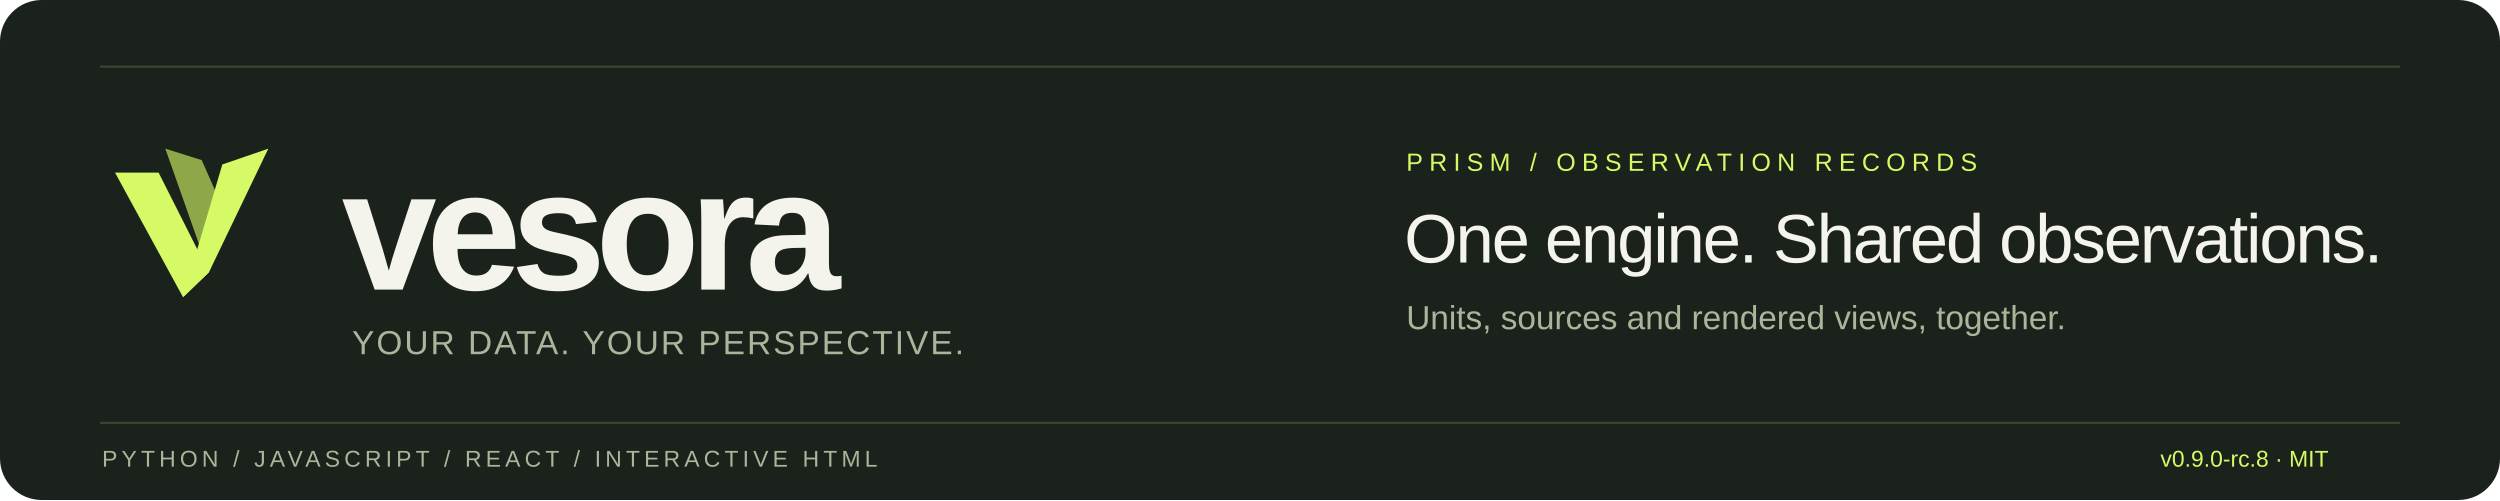
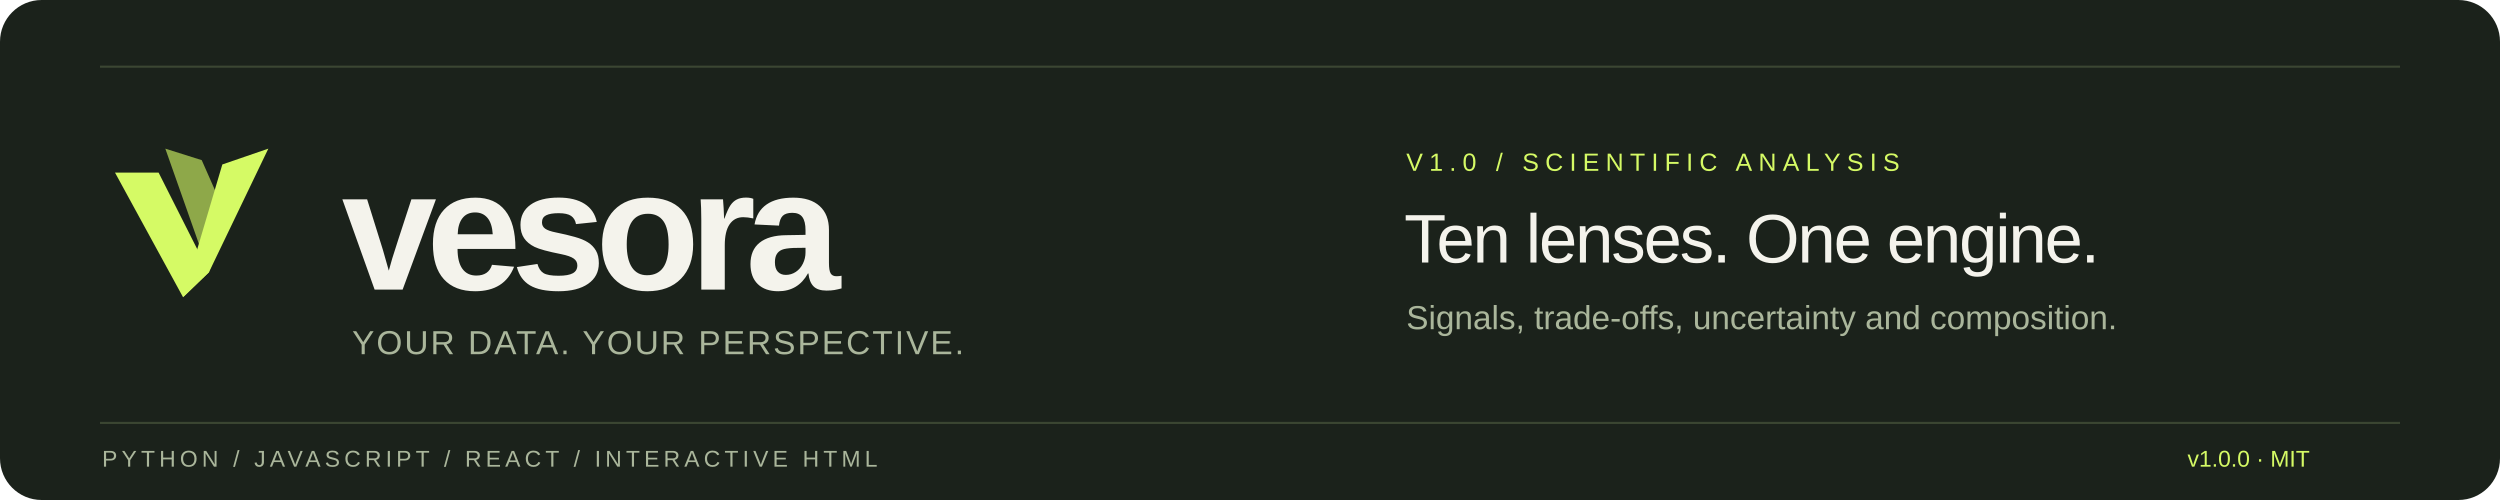
<svg xmlns="http://www.w3.org/2000/svg" width="1200" height="240" viewBox="0 0 1200 240" role="img" aria-labelledby="title desc">
  <rect width="1200" height="240" rx="20" fill="#1b221b" />
  <path d="M48 32h1104M48 203h1104" stroke="#3b4632" />
  <g transform="translate(46 61) scale(2.3)" fill="#d5fa65">
    <path d="M4 9.5h9.1l10.5 20.8-5.4 5.2L4 9.5Z" />
    <path d="m14.5 4.5 7.6 2.4 5.6 12.7-4.1 10.7L14.5 4.5Z" opacity=".62" />
    <path d="M26.4 7.8 36 4.5 23.6 30.3l-5.4 5.2 8.2-27.7Z" />
  </g>
  <text x="164" y="139" fill="#f4f3ec" font-family="Manrope,Segoe UI,Arial,sans-serif" font-size="82" font-weight="600" letter-spacing="-5">vesora</text>
  <text x="169" y="170" fill="#aab69b" font-family="Segoe UI,Arial,sans-serif" font-size="16" letter-spacing="1">YOUR DATA. YOUR PERSPECTIVE.</text>
-   <text x="675" y="82" fill="#d5fa65" font-family="Segoe UI,Arial,sans-serif" font-size="12" letter-spacing="3">PRISM / OBSERVATION RECORDS</text>
-   <text x="674" y="126" fill="#f4f3ec" font-family="Manrope,Segoe UI,Arial,sans-serif" font-size="33" font-weight="500" letter-spacing="-1">One engine. Shared observations.</text>
-   <text x="675" y="158" fill="#aab69b" font-family="Segoe UI,Arial,sans-serif" font-size="16">Units, sources and rendered views, together.</text>
+   <text x="675" y="82" fill="#d5fa65" font-family="Segoe UI,Arial,sans-serif" font-size="12" letter-spacing="3">V1.0 / SCIENTIFIC ANALYSIS</text>
+   <text x="674" y="126" fill="#f4f3ec" font-family="Manrope,Segoe UI,Arial,sans-serif" font-size="33" font-weight="500" letter-spacing="-1">Ten lenses. One engine.</text>
+   <text x="675" y="158" fill="#aab69b" font-family="Segoe UI,Arial,sans-serif" font-size="16">Signals, trade-offs, uncertainty and composition.</text>
  <text x="49" y="224" fill="#aab69b" font-family="Segoe UI,Arial,sans-serif" font-size="11" letter-spacing="2">PYTHON / JAVASCRIPT / REACT / INTERACTIVE HTML</text>
-   <text x="1037" y="224" fill="#d5fa65" font-family="Segoe UI,Arial,sans-serif" font-size="11">v0.9.0-rc.8 · MIT</text>
+   <text x="1050" y="224" fill="#d5fa65" font-family="Segoe UI,Arial,sans-serif" font-size="11">v1.0.0 · MIT</text>
</svg>
